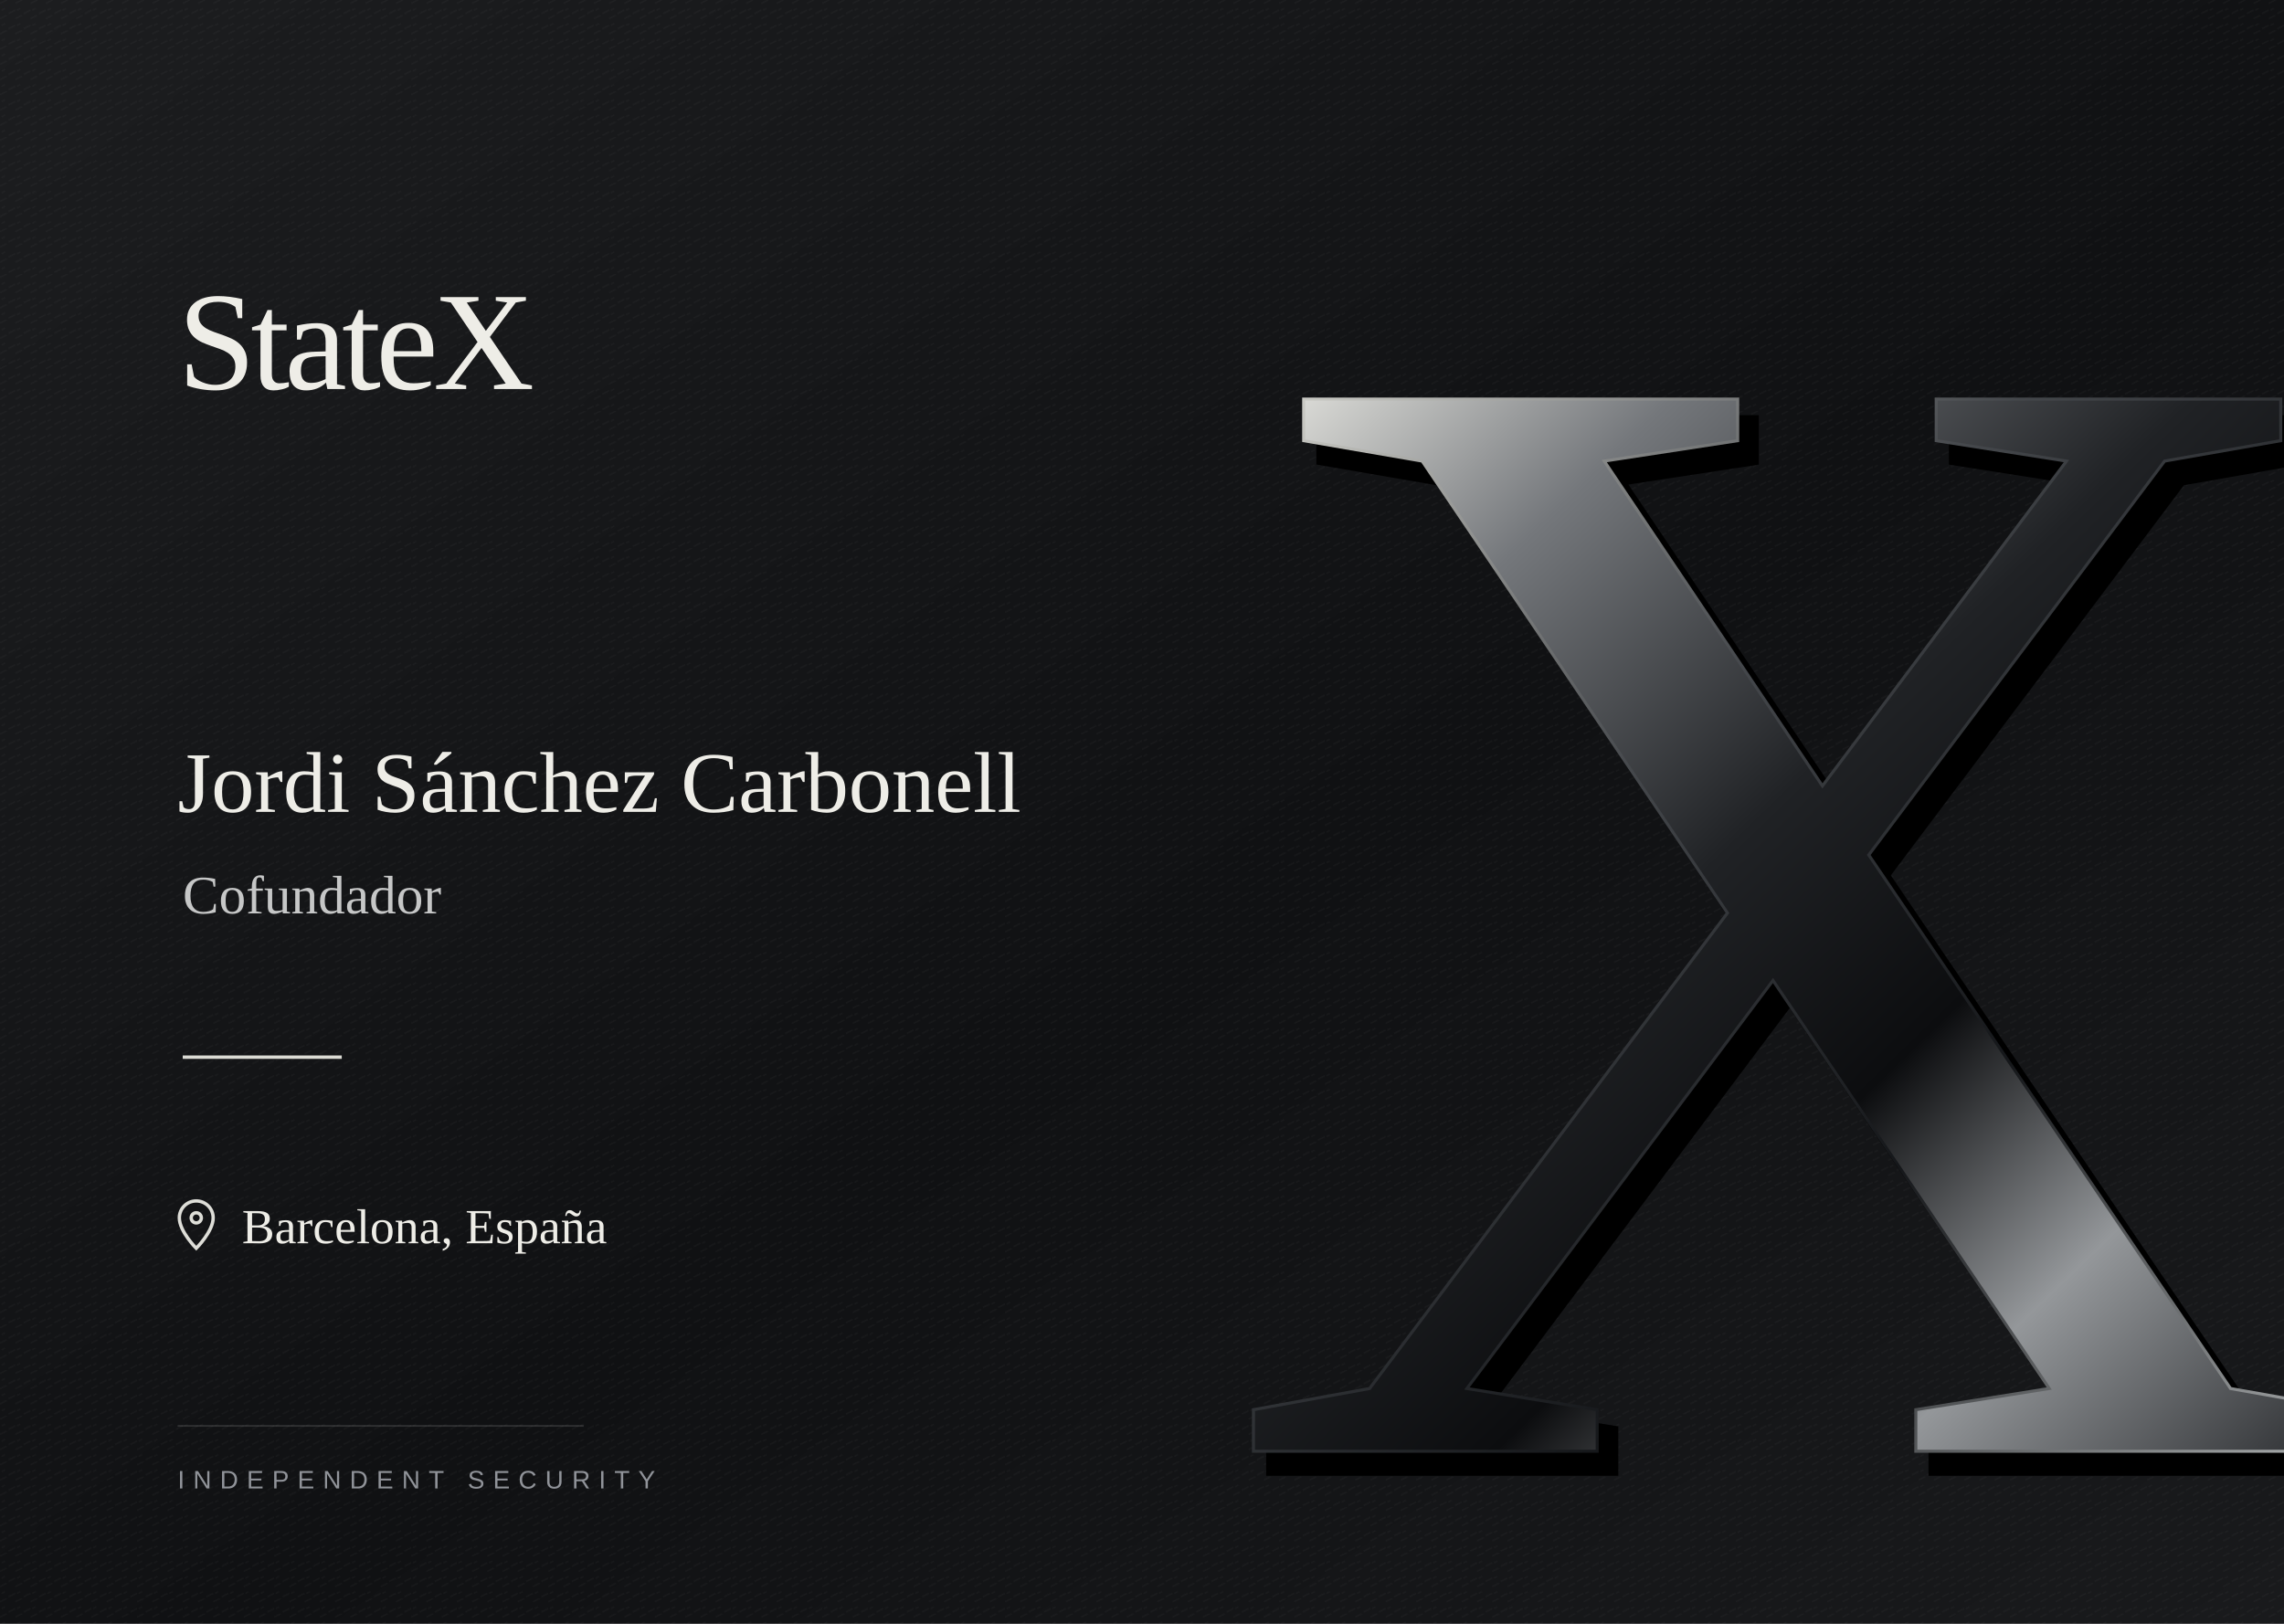
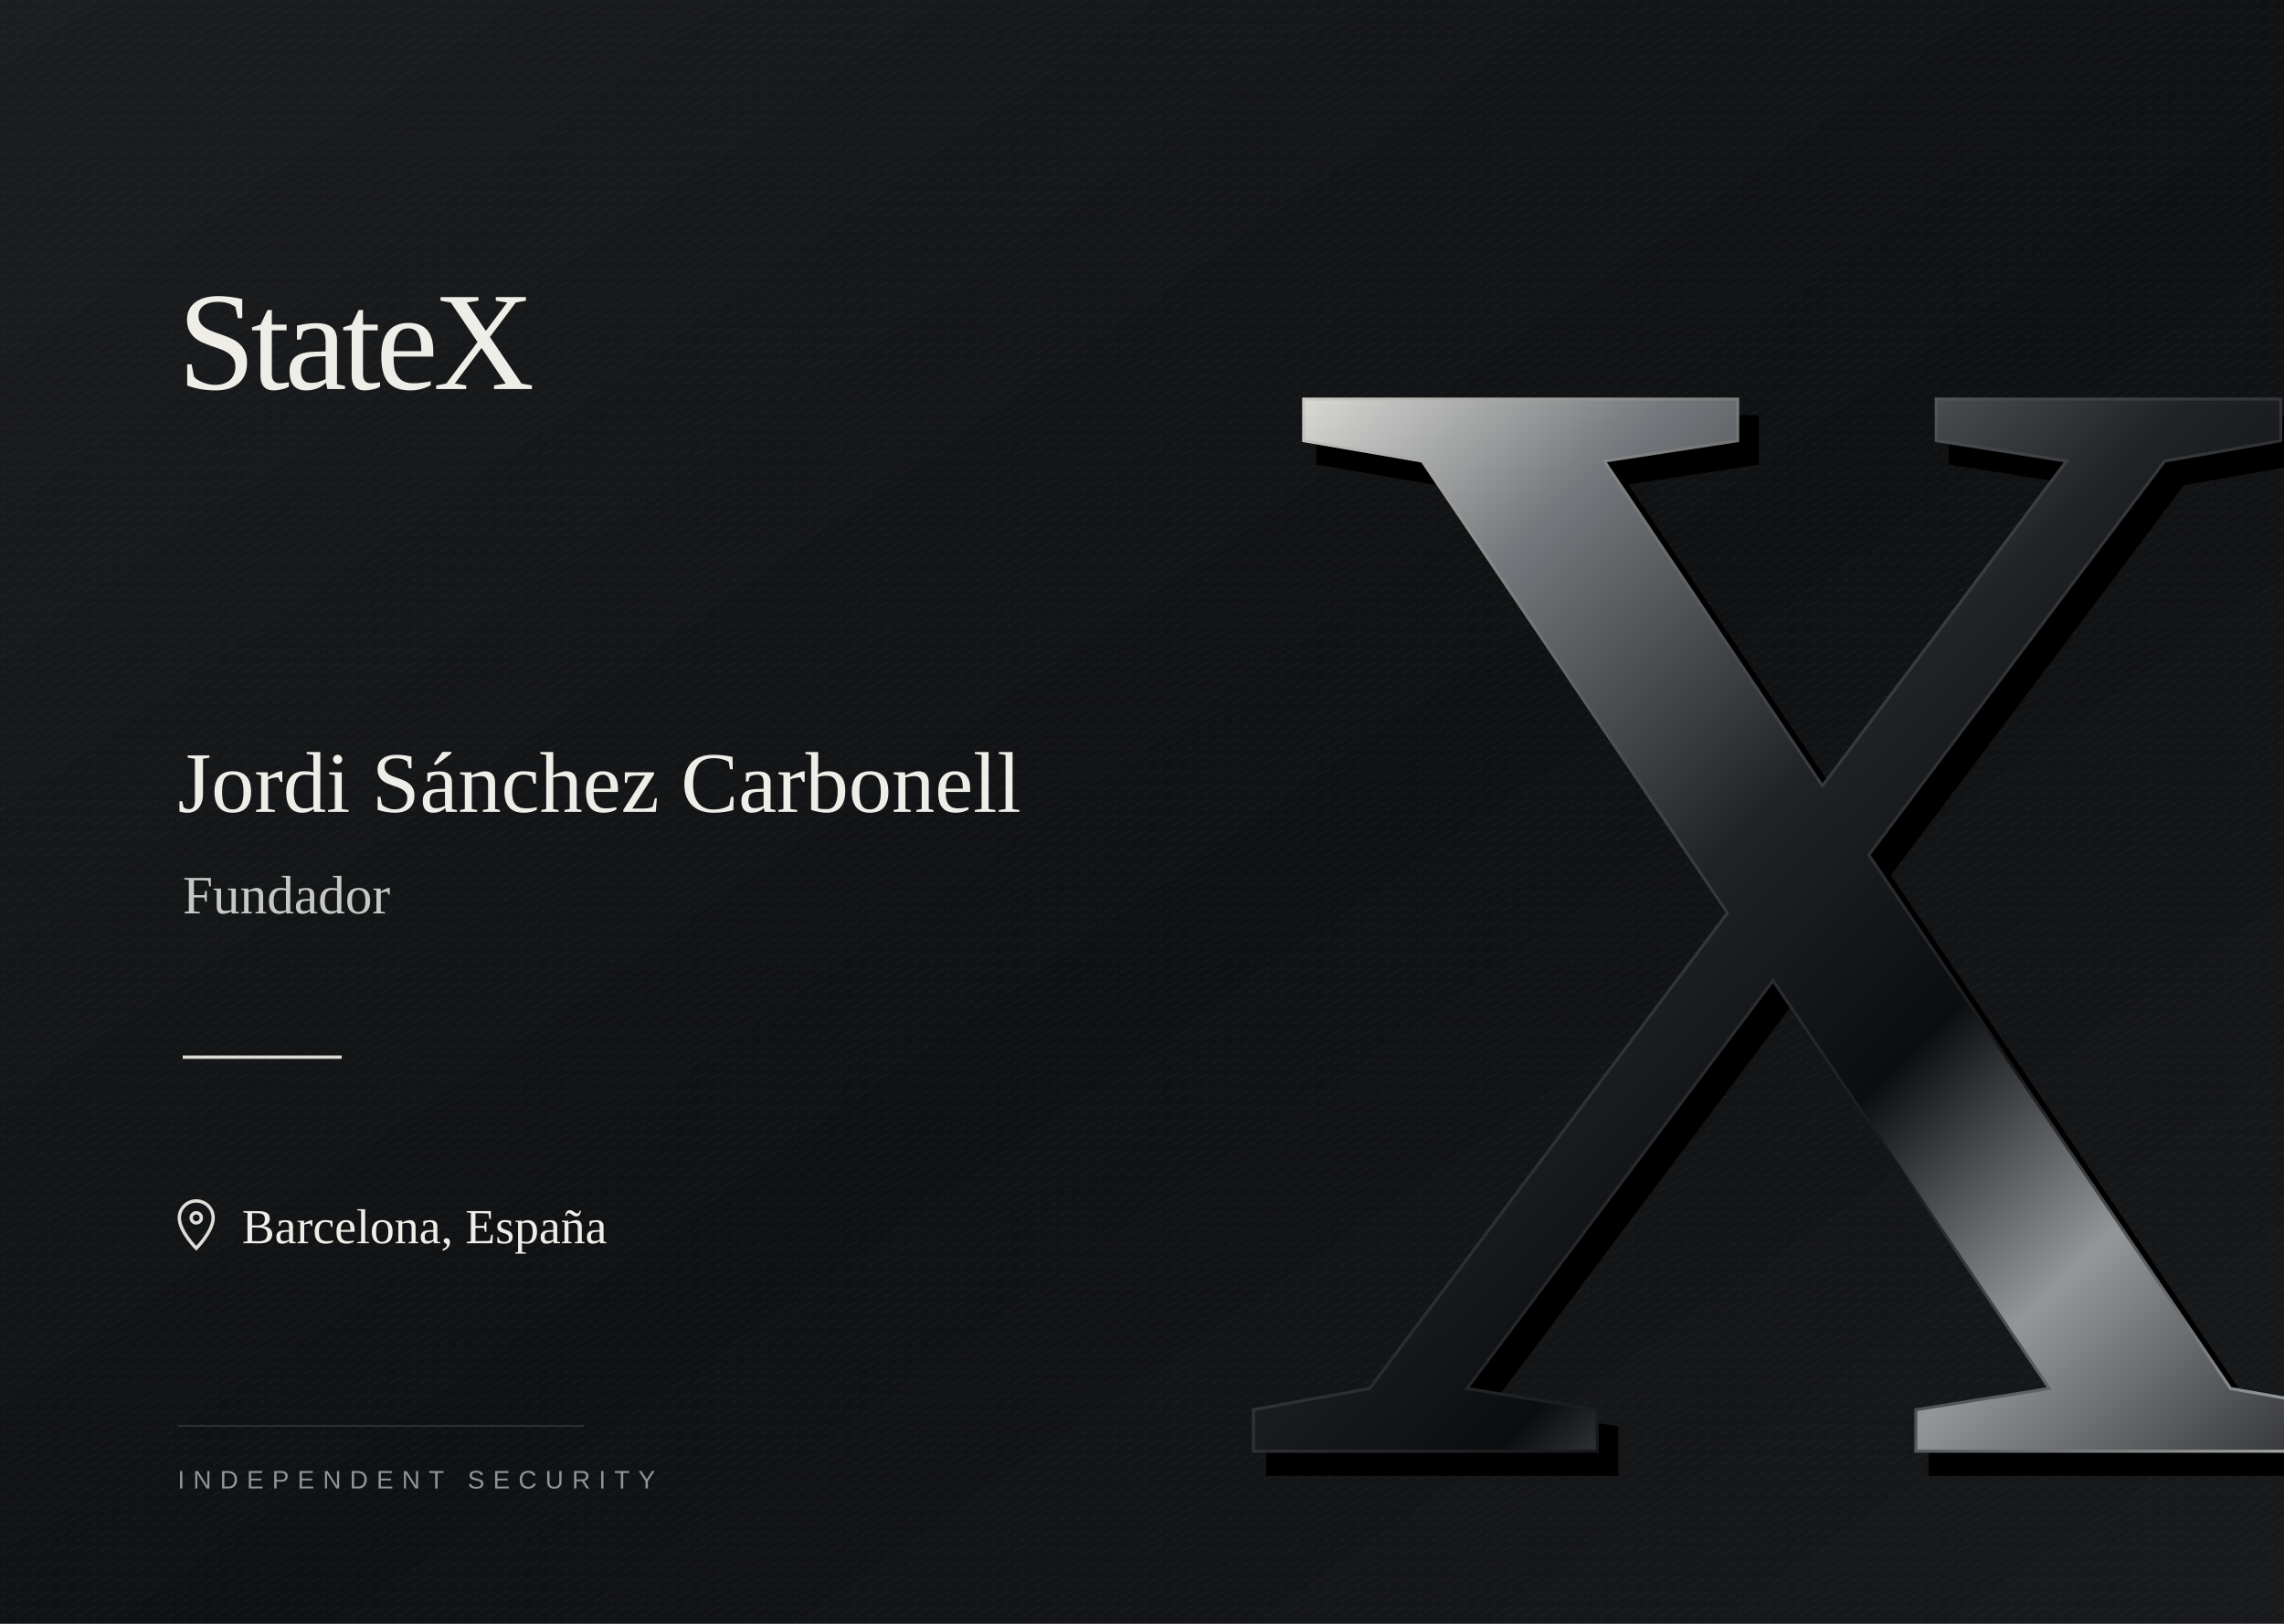
<svg xmlns="http://www.w3.org/2000/svg" width="1350" height="960" viewBox="0 0 1350 960">
  <defs>
    <linearGradient id="paper" x2="1" y2="1">
      <stop stop-color="#1c1d1f" />
      <stop offset=".55" stop-color="#101113" />
      <stop offset="1" stop-color="#191a1c" />
    </linearGradient>
    <linearGradient id="silver" x1="0" y1="0" x2="1" y2="1">
      <stop stop-color="#e5e5e0" />
      <stop offset=".19" stop-color="#74777b" />
      <stop offset=".43" stop-color="#202225" />
      <stop offset=".61" stop-color="#0c0d0f" />
      <stop offset=".79" stop-color="#94979a" />
      <stop offset="1" stop-color="#292b2e" />
    </linearGradient>
    <linearGradient id="rim" x2="1" y2="1">
      <stop stop-color="#d2d2cc" />
      <stop offset=".35" stop-color="#44474b" />
      <stop offset=".66" stop-color="#15171a" />
      <stop offset="1" stop-color="#acafb0" />
    </linearGradient>
    <pattern id="grain" width="9" height="9" patternUnits="userSpaceOnUse">
      <path d="M0 2l4-2M5 8l4-2M1 6l2-1" stroke="#ffffff" stroke-opacity=".035" stroke-width=".8" />
    </pattern>
  </defs>
  <rect width="1350" height="960" fill="url(#paper)" />
  <rect width="1350" height="960" fill="url(#grain)" />
  <text x="730" y="870" fill="#000" stroke="#000" stroke-width="5" font-family="Georgia,Times New Roman,serif" font-size="950">X</text>
  <text x="720" y="858" fill="url(#silver)" stroke="url(#rim)" stroke-width="1.8" font-family="Georgia,Times New Roman,serif" font-size="950">X</text>
  <g fill="#eeeDE7" font-family="Georgia,Times New Roman,serif">
    <text x="105" y="230" font-size="83" letter-spacing="-3">StateX</text>
    <text x="105" y="480" font-size="51">Jordi Sánchez Carbonell</text>
-     <text x="108" y="540" font-size="32" fill="#c6c7c7">Cofundador</text>
+     <text x="108" y="540" font-size="32" fill="#c6c7c7">Fundador</text>
    <path d="M108 625h94" stroke="#dbdbd4" stroke-width="2" />
    <text x="143" y="735" font-size="29">Barcelona, España</text>
  </g>
  <g transform="translate(106 711)" fill="none" stroke="#deded8" stroke-width="2">
    <path d="M0 9a10 10 0 0 1 20 0c0 8-10 18-10 18S0 17 0 9z" />
    <circle cx="10" cy="9" r="3" />
  </g>
  <path d="M105 843h240" stroke="#ffffff" stroke-opacity=".13" />
  <text x="105" y="880" fill="#909399" font-family="Arial,sans-serif" font-size="15" letter-spacing="5">INDEPENDENT SECURITY</text>
</svg>
